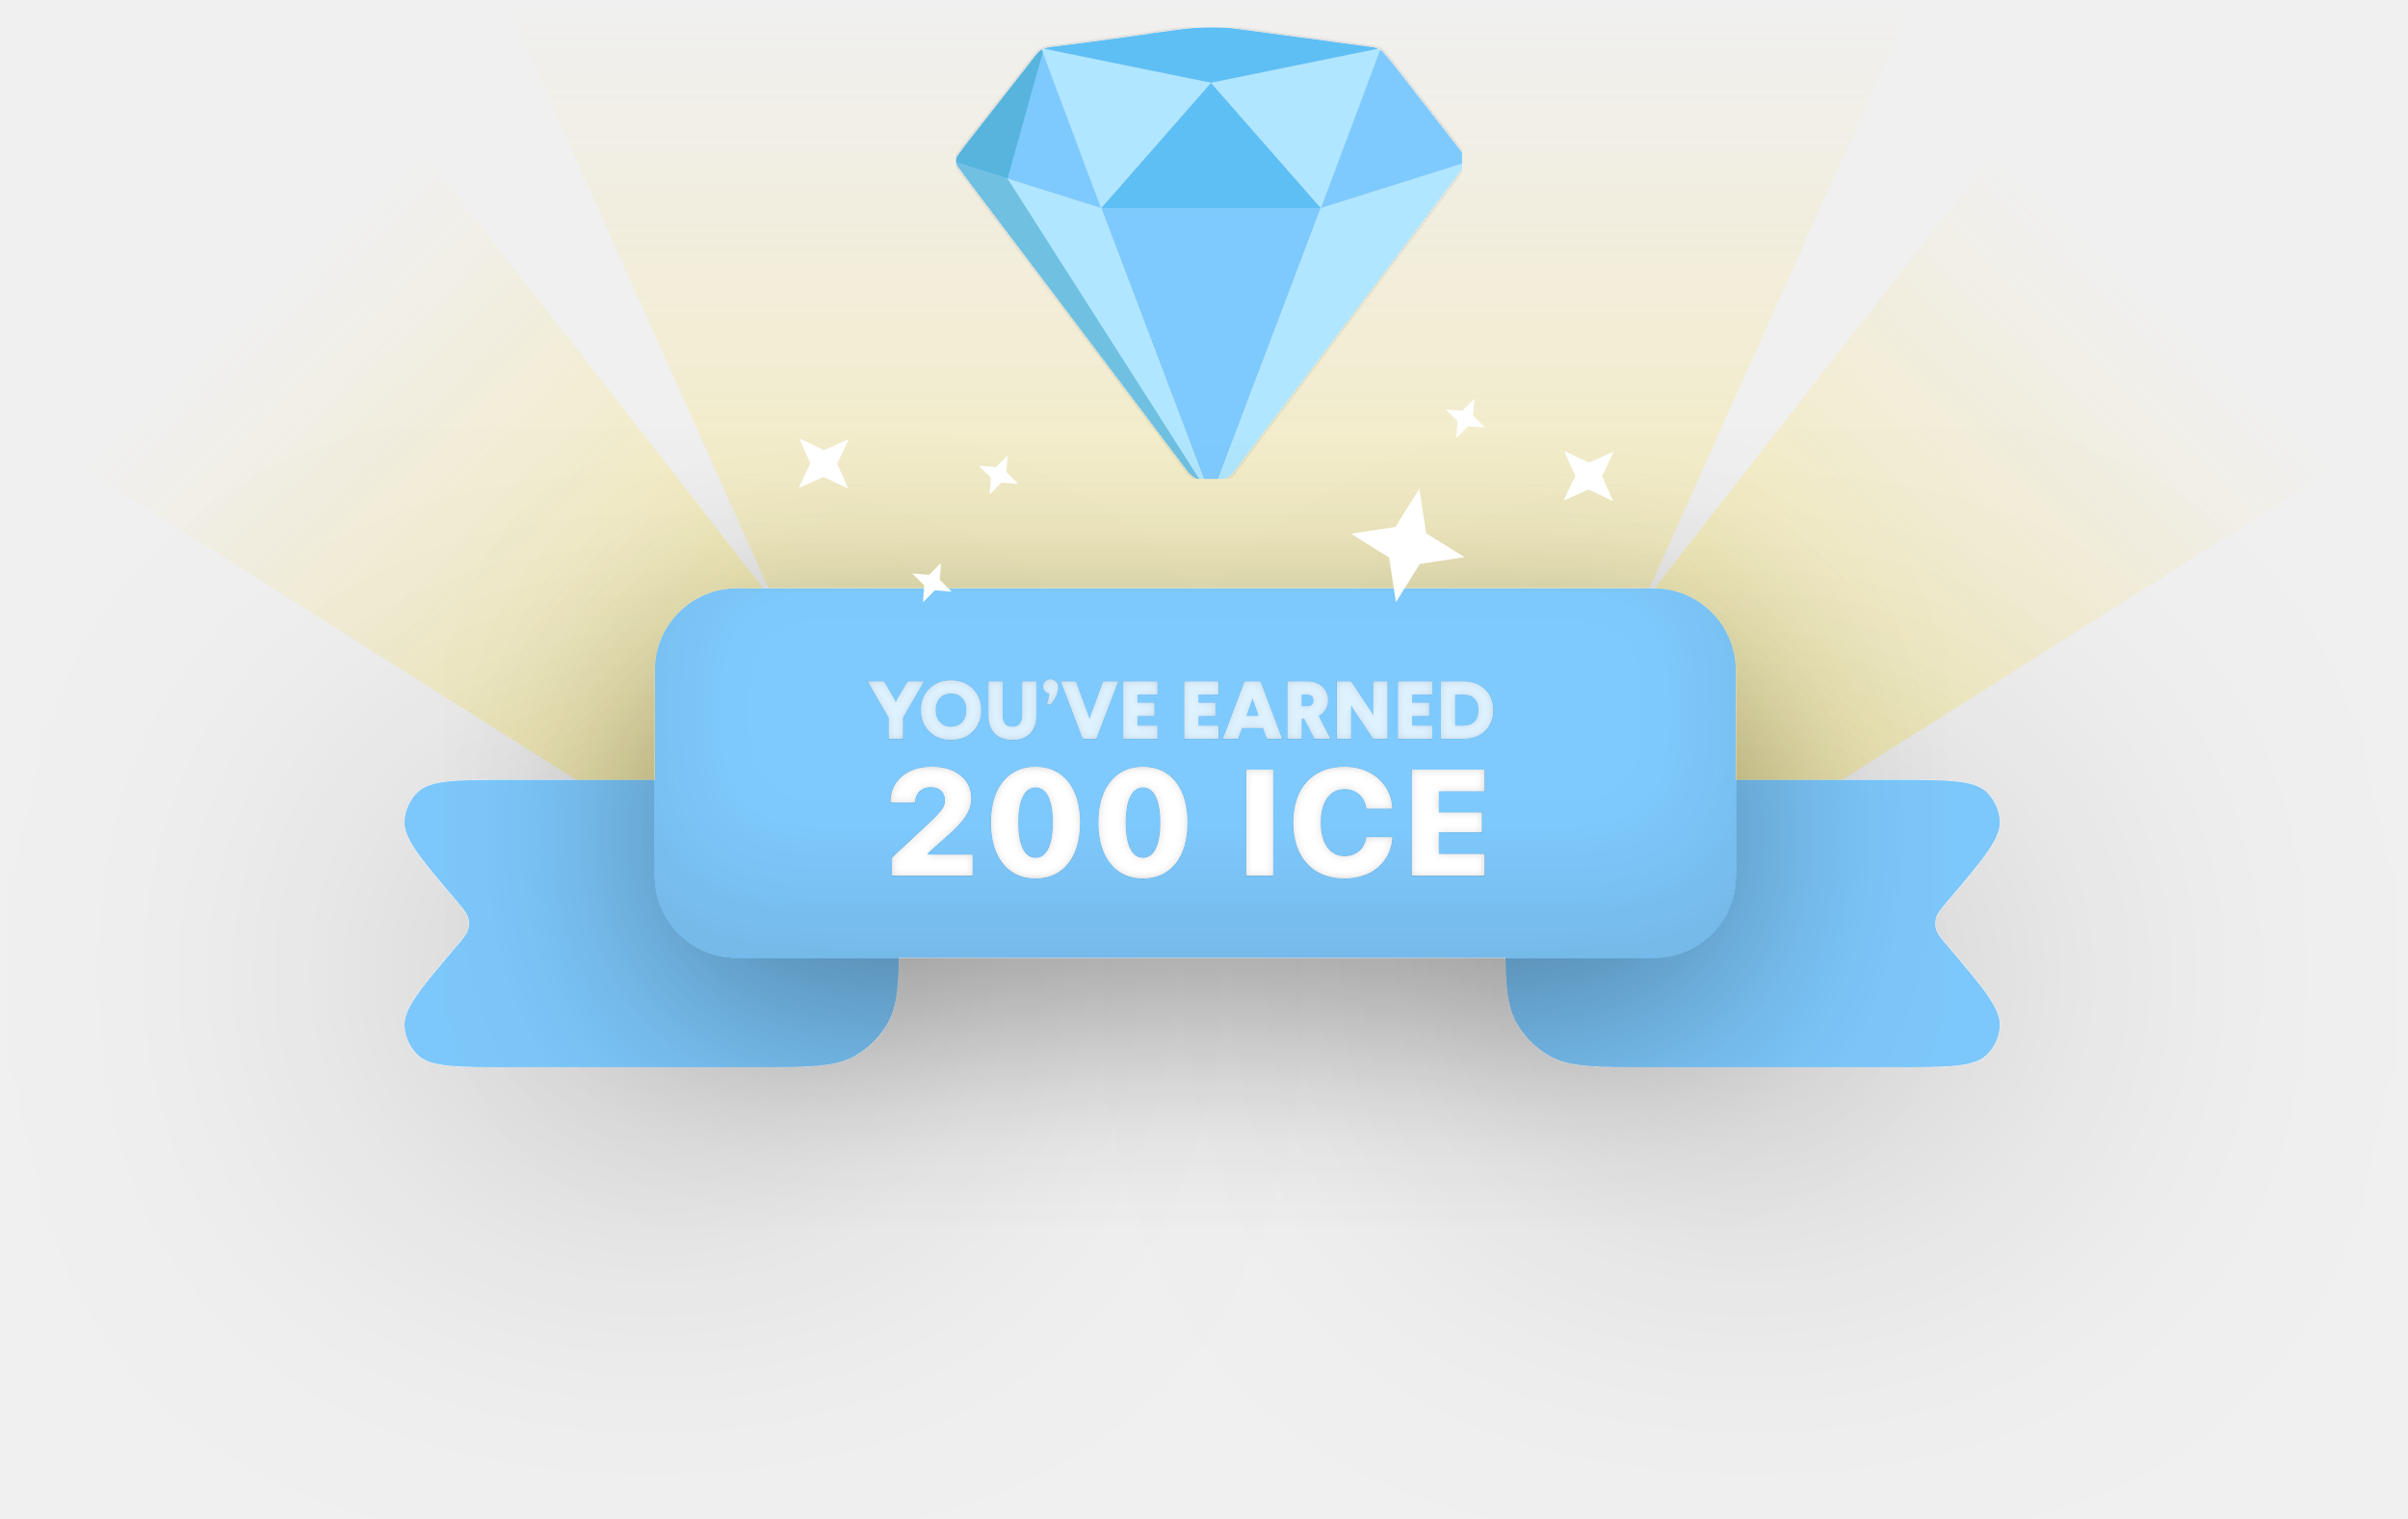
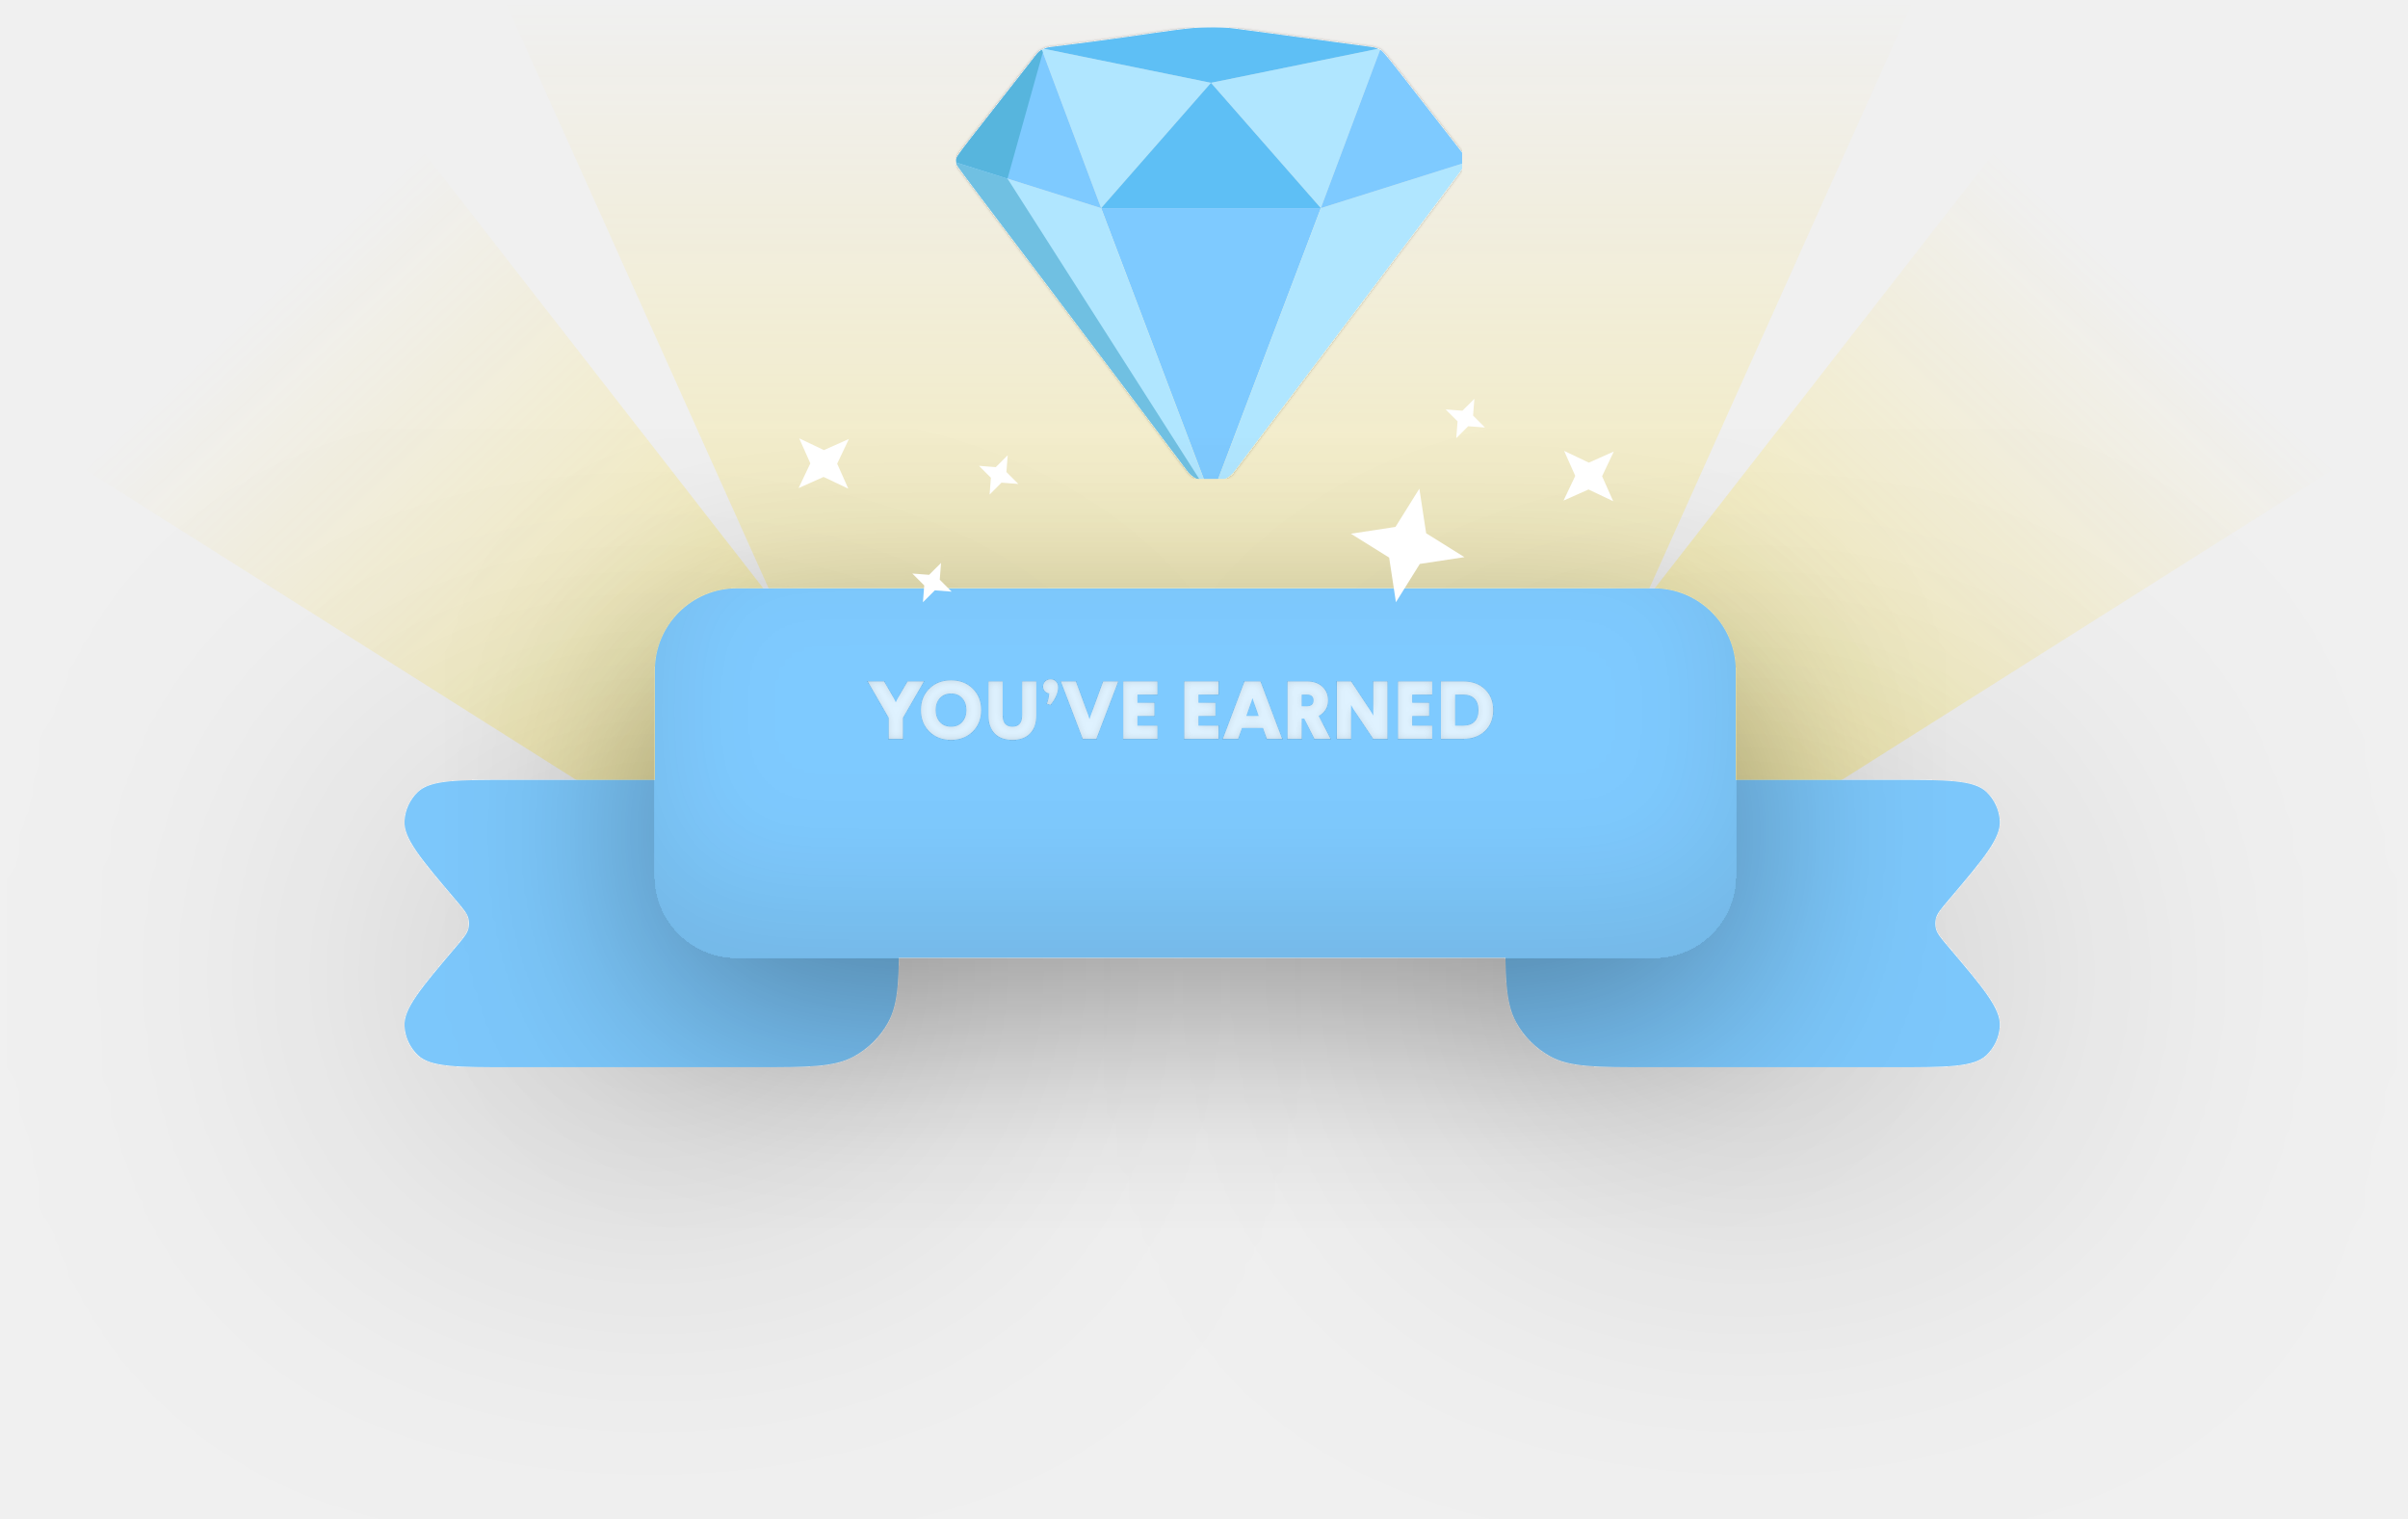
<svg xmlns="http://www.w3.org/2000/svg" width="176" height="111" viewBox="0 0 176 111" fill="none">
  <path d="M36.866 0H139.866L110.673 65H66.058L36.866 0Z" fill="url(#paint0_linear_56_12679)" fill-opacity="0.35" />
  <g clip-path="url(#clip0_56_12679)" filter="url(#filter0_d_56_12679)">
    <g clip-path="url(#clip1_56_12679)">
      <path d="M80.482 15.211L88.06 35.2H88.961L96.539 15.211H80.482Z" fill="#7ECAFF" />
      <path d="M86.865 34.533C87.181 34.89 87.607 35.112 88.06 35.2L80.482 15.211L69.889 11.875C69.938 12.233 68.793 10.539 86.865 34.533Z" fill="#B0E6FF" />
      <path d="M73.639 13.056L69.889 11.875C69.938 12.233 68.793 10.539 86.865 34.533C87.099 34.797 87.394 34.987 87.715 35.104L73.639 13.056Z" fill="#70C0E2" />
      <path d="M76.148 3.636L80.482 15.212L88.51 6.052L76.294 3.563C76.241 3.586 76.192 3.61 76.148 3.636Z" fill="#B0E6FF" />
      <path d="M96.539 15.212L88.961 35.2C89.414 35.112 89.84 34.89 90.156 34.533C94.856 28.308 107.187 11.996 107.225 11.846L96.539 15.212Z" fill="#B0E6FF" />
      <path d="M96.539 15.212L100.872 3.639C100.821 3.61 100.77 3.586 100.72 3.564L88.51 6.052L96.539 15.212Z" fill="#B0E6FF" />
      <path d="M80.482 15.211H96.539L88.51 6.052L80.482 15.211Z" fill="#5EBFF5" />
      <path d="M76.148 3.635C75.862 3.798 75.818 3.894 75.369 4.47C69.52 11.971 69.826 11.404 69.889 11.875L80.482 15.211L76.148 3.635Z" fill="#7ECAFF" />
      <path d="M73.639 13.056L76.22 3.828L76.148 3.635C75.862 3.798 75.818 3.894 75.369 4.47C69.52 11.971 69.826 11.404 69.889 11.875L73.639 13.056Z" fill="#57B5DD" />
      <path d="M96.539 15.212L107.224 11.846C107.255 11.689 107.209 11.596 107.133 11.499C101.834 4.696 101.099 3.695 100.872 3.639L96.539 15.212Z" fill="#7ECAFF" />
      <path d="M88.51 6.052L100.72 3.564C100.463 3.453 100.259 3.436 100.251 3.435L90.41 2.11C87.315 1.693 85.98 2.323 76.745 3.439C76.73 3.442 76.532 3.46 76.294 3.563L88.51 6.052Z" fill="#5EBFF5" />
    </g>
  </g>
  <path d="M145.866 11L170.732 34.188L122.834 64.443L112.063 54.399L145.866 11Z" fill="url(#paint1_linear_56_12679)" fill-opacity="0.35" />
  <path d="M30.866 11L6 34.188L53.898 64.443L64.669 54.399L30.866 11Z" fill="url(#paint2_linear_56_12679)" fill-opacity="0.35" />
  <g filter="url(#filter1_d_56_12679)">
    <path d="M110.021 67.5C110.021 63.643 110.021 61.715 110.828 60.267C111.404 59.235 112.256 58.383 113.288 57.807C114.735 57 116.664 57 120.521 57H138.355C142.295 57 144.264 57 145.189 57.887C145.767 58.441 146.114 59.193 146.163 59.992C146.241 61.271 144.966 62.773 142.417 65.776C141.859 66.433 141.58 66.762 141.492 67.136C141.436 67.376 141.436 67.625 141.492 67.864C141.58 68.238 141.859 68.567 142.417 69.224C144.966 72.228 146.241 73.729 146.163 75.008C146.114 75.807 145.767 76.559 145.189 77.113C144.264 78 142.295 78 138.355 78H120.521C116.664 78 114.735 78 113.288 77.193C112.256 76.617 111.404 75.765 110.828 74.733C110.021 73.286 110.021 71.357 110.021 67.5Z" fill="#7CC7FB" />
  </g>
  <g filter="url(#filter2_d_56_12679)">
    <path d="M65.711 67.5C65.711 71.357 65.711 73.285 64.904 74.733C64.328 75.765 63.476 76.617 62.444 77.193C60.997 78 59.068 78 55.211 78L37.378 78C33.438 78 31.468 78 30.544 77.113C29.966 76.559 29.618 75.807 29.569 75.008C29.491 73.729 30.766 72.228 33.316 69.224C33.874 68.567 34.153 68.238 34.24 67.864C34.297 67.625 34.297 67.375 34.24 67.136C34.153 66.762 33.874 66.433 33.316 65.776C30.766 62.773 29.491 61.271 29.569 59.992C29.618 59.193 29.966 58.441 30.544 57.887C31.468 57 33.438 57 37.378 57L55.211 57C59.068 57 60.997 57 62.444 57.807C63.476 58.383 64.328 59.235 64.904 60.267C65.711 61.715 65.711 63.643 65.711 67.5Z" fill="#7CC7FB" />
  </g>
  <g filter="url(#filter3_di_56_12679)">
    <rect x="47.866" y="43" width="79" height="27" rx="6" fill="#7ECAFF" />
  </g>
  <path d="M103.741 35.714L104.237 38.975L107.035 40.721L103.774 41.216L102.028 44.014L101.533 40.754L98.735 39.008L101.995 38.512L103.741 35.714Z" fill="white" />
  <path d="M117.954 33L117.097 34.806L117.909 36.633L116.104 35.775L114.277 36.588L115.135 34.782L114.322 32.955L116.128 33.813L117.954 33Z" fill="white" />
  <path d="M62.047 32.084L61.189 33.89L62.002 35.716L60.196 34.858L58.37 35.671L59.227 33.865L58.414 32.039L60.22 32.896L62.047 32.084Z" fill="white" />
  <path d="M73.653 33.271L73.558 34.499L74.429 35.37L73.201 35.276L72.33 36.146L72.424 34.918L71.554 34.047L72.782 34.142L73.653 33.271Z" fill="white" />
  <path d="M68.781 41.142L68.686 42.37L69.557 43.242L68.328 43.147L67.457 44.017L67.552 42.789L66.681 41.918L67.909 42.013L68.781 41.142Z" fill="white" />
  <path d="M107.762 29.148L107.667 30.376L108.538 31.247L107.309 31.153L106.438 32.023L106.533 30.795L105.662 29.924L106.89 30.019L107.762 29.148Z" fill="white" />
-   <g filter="url(#filter4_i_56_12679)">
-     <path d="M65.199 64H71.091V62.464H67.815V62.346L69.072 61.245C70.495 60.009 70.984 59.236 70.984 58.36V58.334C70.984 56.959 69.829 56.04 68.105 56.04C66.295 56.04 65.086 57.082 65.086 58.623V58.656H66.891V58.618C66.891 57.979 67.358 57.528 68.024 57.528C68.679 57.528 69.072 57.909 69.072 58.489V58.511C69.072 58.983 68.771 59.37 67.632 60.417L65.199 62.684V64ZM75.689 64.21C77.708 64.21 78.944 62.641 78.944 60.127V60.117C78.944 57.603 77.708 56.04 75.689 56.04C73.669 56.04 72.428 57.603 72.428 60.117V60.127C72.428 62.641 73.669 64.21 75.689 64.21ZM75.689 62.695C74.878 62.695 74.427 61.766 74.427 60.127V60.117C74.427 58.478 74.878 57.555 75.689 57.555C76.5 57.555 76.951 58.478 76.951 60.117V60.127C76.951 61.766 76.5 62.695 75.689 62.695ZM83.541 64.21C85.561 64.21 86.796 62.641 86.796 60.127V60.117C86.796 57.603 85.561 56.04 83.541 56.04C81.522 56.04 80.281 57.603 80.281 60.117V60.127C80.281 62.641 81.522 64.21 83.541 64.21ZM83.541 62.695C82.73 62.695 82.279 61.766 82.279 60.127V60.117C82.279 58.478 82.73 57.555 83.541 57.555C84.352 57.555 84.803 58.478 84.803 60.117V60.127C84.803 61.766 84.352 62.695 83.541 62.695ZM91.088 64H93.059V56.249H91.088V64ZM98.274 64.21C100.261 64.21 101.636 63.001 101.765 61.272V61.185H99.869L99.859 61.245C99.724 62.045 99.128 62.577 98.279 62.577C97.195 62.577 96.534 61.648 96.534 60.122V60.111C96.534 58.597 97.195 57.673 98.274 57.673C99.123 57.673 99.746 58.242 99.859 59.053L99.864 59.102H101.76V59.005C101.647 57.291 100.224 56.04 98.274 56.04C95.948 56.04 94.525 57.592 94.525 60.117V60.127C94.525 62.652 95.954 64.21 98.274 64.21ZM103.194 64H108.506V62.416H105.165V60.831H108.307V59.381H105.165V57.834H108.506V56.249H103.194V64Z" fill="white" />
-   </g>
  <g opacity="0.75" filter="url(#filter5_i_56_12679)">
    <path d="M67.531 49.8L65.995 52.464V54H64.957V52.464L63.421 49.8H64.615L65.335 51.042L65.473 51.324L65.611 51.042L66.337 49.8H67.531ZM67.928 50.334C68.34 49.926 68.868 49.722 69.512 49.722C70.156 49.722 70.684 49.926 71.096 50.334C71.508 50.742 71.714 51.262 71.714 51.894C71.714 52.53 71.508 53.054 71.096 53.466C70.684 53.874 70.156 54.078 69.512 54.078C68.868 54.078 68.34 53.874 67.928 53.466C67.516 53.054 67.31 52.53 67.31 51.894C67.31 51.262 67.516 50.742 67.928 50.334ZM70.328 51.024C70.128 50.8 69.856 50.688 69.512 50.688C69.168 50.688 68.894 50.8 68.69 51.024C68.49 51.248 68.39 51.538 68.39 51.894C68.39 52.254 68.49 52.548 68.69 52.776C68.894 53 69.168 53.112 69.512 53.112C69.856 53.112 70.128 53 70.328 52.776C70.532 52.548 70.634 52.254 70.634 51.894C70.634 51.538 70.532 51.248 70.328 51.024ZM75.745 49.8V52.29C75.745 52.85 75.593 53.288 75.289 53.604C74.989 53.92 74.559 54.078 73.999 54.078C73.439 54.078 73.007 53.92 72.703 53.604C72.399 53.288 72.247 52.85 72.247 52.29V49.8H73.285V52.29C73.285 52.838 73.523 53.112 73.999 53.112C74.471 53.112 74.707 52.838 74.707 52.29V49.8H75.745ZM76.785 49.644C76.941 49.644 77.071 49.698 77.175 49.806C77.283 49.914 77.337 50.058 77.337 50.238C77.337 50.45 77.283 50.67 77.175 50.898C77.071 51.126 76.937 51.334 76.773 51.522L76.509 51.432C76.605 51.216 76.665 50.966 76.689 50.682C76.557 50.662 76.449 50.606 76.365 50.514C76.281 50.422 76.239 50.31 76.239 50.178C76.239 50.03 76.291 49.904 76.395 49.8C76.503 49.696 76.633 49.644 76.785 49.644ZM81.731 49.8L80.129 54H79.139L77.537 49.8H78.635L79.541 52.266L79.631 52.566L79.727 52.266L80.633 49.8H81.731ZM84.6 49.8V50.766H83.136V51.366H84.378V52.332H83.136V53.034H84.6V54H82.098V49.8H84.6ZM89.059 49.8V50.766H87.595V51.366H88.837V52.332H87.595V53.034H89.059V54H86.557V49.8H89.059ZM92.127 49.8L93.711 54H92.595L92.313 53.208H90.777L90.495 54H89.379L90.963 49.8H92.127ZM91.545 51.024L91.467 51.27L91.095 52.326H91.995L91.623 51.27L91.545 51.024ZM96.383 52.326L97.248 54H96.072L95.328 52.524H95.141V54H94.103V49.8H95.513C95.986 49.8 96.362 49.928 96.641 50.184C96.925 50.44 97.067 50.776 97.067 51.192C97.067 51.44 97.007 51.662 96.888 51.858C96.767 52.054 96.6 52.21 96.383 52.326ZM95.513 50.766H95.141V51.618H95.513C95.841 51.618 96.005 51.476 96.005 51.192C96.005 50.908 95.841 50.766 95.513 50.766ZM101.409 49.8V54H100.371L98.913 51.822L98.751 51.528V54H97.713V49.8H98.751L100.203 52.002L100.371 52.302V49.8H101.409ZM104.68 49.8V50.766H103.216V51.366H104.458V52.332H103.216V53.034H104.68V54H102.178V49.8H104.68ZM105.318 49.8H106.938C107.606 49.8 108.14 49.996 108.54 50.388C108.94 50.776 109.14 51.28 109.14 51.9C109.14 52.52 108.94 53.026 108.54 53.418C108.14 53.806 107.606 54 106.938 54H105.318V49.8ZM106.938 50.766H106.356V53.034H106.938C107.306 53.034 107.584 52.938 107.772 52.746C107.964 52.55 108.06 52.268 108.06 51.9C108.06 51.532 107.964 51.252 107.772 51.06C107.584 50.864 107.306 50.766 106.938 50.766Z" fill="white" />
  </g>
  <defs>
    <filter id="filter0_d_56_12679" x="69.651" y="1.785" width="37.429" height="33.429" filterUnits="userSpaceOnUse" color-interpolation-filters="sRGB">
      <feFlood flood-opacity="0" result="BackgroundImageFix" />
      <feColorMatrix in="SourceAlpha" type="matrix" values="0 0 0 0 0 0 0 0 0 0 0 0 0 0 0 0 0 0 127 0" result="hardAlpha" />
      <feOffset />
      <feGaussianBlur stdDeviation="0.107" />
      <feComposite in2="hardAlpha" operator="out" />
      <feColorMatrix type="matrix" values="0 0 0 0 0 0 0 0 0 0 0 0 0 0 0 0 0 0 0.25 0" />
      <feBlend mode="normal" in2="BackgroundImageFix" result="effect1_dropShadow_56_12679" />
      <feBlend mode="normal" in="SourceGraphic" in2="effect1_dropShadow_56_12679" result="shape" />
    </filter>
    <filter id="filter1_d_56_12679" x="80.692" y="31.338" width="94.803" height="79.657" filterUnits="userSpaceOnUse" color-interpolation-filters="sRGB">
      <feFlood flood-opacity="0" result="BackgroundImageFix" />
      <feColorMatrix in="SourceAlpha" type="matrix" values="0 0 0 0 0 0 0 0 0 0 0 0 0 0 0 0 0 0 127 0" result="hardAlpha" />
      <feOffset dy="3.666" />
      <feGaussianBlur stdDeviation="14.664" />
      <feComposite in2="hardAlpha" operator="out" />
      <feColorMatrix type="matrix" values="0 0 0 0 0 0 0 0 0 0 0 0 0 0 0 0 0 0 0.25 0" />
      <feBlend mode="normal" in2="BackgroundImageFix" result="effect1_dropShadow_56_12679" />
      <feBlend mode="normal" in="SourceGraphic" in2="effect1_dropShadow_56_12679" result="shape" />
    </filter>
    <filter id="filter2_d_56_12679" x="0.237" y="31.337" width="94.803" height="79.657" filterUnits="userSpaceOnUse" color-interpolation-filters="sRGB">
      <feFlood flood-opacity="0" result="BackgroundImageFix" />
      <feColorMatrix in="SourceAlpha" type="matrix" values="0 0 0 0 0 0 0 0 0 0 0 0 0 0 0 0 0 0 127 0" result="hardAlpha" />
      <feOffset dy="3.666" />
      <feGaussianBlur stdDeviation="14.664" />
      <feComposite in2="hardAlpha" operator="out" />
      <feColorMatrix type="matrix" values="0 0 0 0 0 0 0 0 0 0 0 0 0 0 0 0 0 0 0.25 0" />
      <feBlend mode="normal" in2="BackgroundImageFix" result="effect1_dropShadow_56_12679" />
      <feBlend mode="normal" in="SourceGraphic" in2="effect1_dropShadow_56_12679" result="shape" />
    </filter>
    <filter id="filter3_di_56_12679" x="32.541" y="32.054" width="109.649" height="57.649" filterUnits="userSpaceOnUse" color-interpolation-filters="sRGB">
      <feFlood flood-opacity="0" result="BackgroundImageFix" />
      <feColorMatrix in="SourceAlpha" type="matrix" values="0 0 0 0 0 0 0 0 0 0 0 0 0 0 0 0 0 0 127 0" result="hardAlpha" />
      <feOffset dy="4.378" />
      <feGaussianBlur stdDeviation="7.662" />
      <feComposite in2="hardAlpha" operator="out" />
      <feColorMatrix type="matrix" values="0 0 0 0 0 0 0 0 0 0 0 0 0 0 0 0 0 0 0.35 0" />
      <feBlend mode="normal" in2="BackgroundImageFix" result="effect1_dropShadow_56_12679" />
      <feBlend mode="normal" in="SourceGraphic" in2="effect1_dropShadow_56_12679" result="shape" />
      <feColorMatrix in="SourceAlpha" type="matrix" values="0 0 0 0 0 0 0 0 0 0 0 0 0 0 0 0 0 0 127 0" result="hardAlpha" />
      <feOffset dy="-4.583" />
      <feGaussianBlur stdDeviation="4.583" />
      <feComposite in2="hardAlpha" operator="arithmetic" k2="-1" k3="1" />
      <feColorMatrix type="matrix" values="0 0 0 0 0.087 0 0 0 0 0.052 0 0 0 0 0.005 0 0 0 0.1 0" />
      <feBlend mode="normal" in2="shape" result="effect2_innerShadow_56_12679" />
    </filter>
    <filter id="filter4_i_56_12679" x="65.086" y="56.04" width="43.42" height="8.169" filterUnits="userSpaceOnUse" color-interpolation-filters="sRGB">
      <feFlood flood-opacity="0" result="BackgroundImageFix" />
      <feBlend mode="normal" in="SourceGraphic" in2="BackgroundImageFix" result="shape" />
      <feColorMatrix in="SourceAlpha" type="matrix" values="0 0 0 0 0 0 0 0 0 0 0 0 0 0 0 0 0 0 127 0" result="hardAlpha" />
      <feOffset />
      <feGaussianBlur stdDeviation="0.295" />
      <feComposite in2="hardAlpha" operator="arithmetic" k2="-1" k3="1" />
      <feColorMatrix type="matrix" values="0 0 0 0 0 0 0 0 0 0 0 0 0 0 0 0 0 0 0.15 0" />
      <feBlend mode="normal" in2="shape" result="effect1_innerShadow_56_12679" />
    </filter>
    <filter id="filter5_i_56_12679" x="63.421" y="49.644" width="45.719" height="4.434" filterUnits="userSpaceOnUse" color-interpolation-filters="sRGB">
      <feFlood flood-opacity="0" result="BackgroundImageFix" />
      <feBlend mode="normal" in="SourceGraphic" in2="BackgroundImageFix" result="shape" />
      <feColorMatrix in="SourceAlpha" type="matrix" values="0 0 0 0 0 0 0 0 0 0 0 0 0 0 0 0 0 0 127 0" result="hardAlpha" />
      <feOffset />
      <feGaussianBlur stdDeviation="0.295" />
      <feComposite in2="hardAlpha" operator="arithmetic" k2="-1" k3="1" />
      <feColorMatrix type="matrix" values="0 0 0 0 0 0 0 0 0 0 0 0 0 0 0 0 0 0 0.15 0" />
      <feBlend mode="normal" in2="shape" result="effect1_innerShadow_56_12679" />
    </filter>
    <linearGradient id="paint0_linear_56_12679" x1="88.366" y1="0" x2="88.366" y2="65" gradientUnits="userSpaceOnUse">
      <stop stop-color="#FFD436" stop-opacity="0" />
      <stop offset="1" stop-color="#FFE600" />
    </linearGradient>
    <linearGradient id="paint1_linear_56_12679" x1="158.299" y1="22.594" x2="120.93" y2="62.667" gradientUnits="userSpaceOnUse">
      <stop stop-color="#FFD436" stop-opacity="0" />
      <stop offset="1" stop-color="#FFE600" />
    </linearGradient>
    <linearGradient id="paint2_linear_56_12679" x1="18.433" y1="22.594" x2="55.802" y2="62.667" gradientUnits="userSpaceOnUse">
      <stop stop-color="#FFD436" stop-opacity="0" />
      <stop offset="1" stop-color="#FFE600" />
    </linearGradient>
    <clipPath id="clip0_56_12679">
      <rect width="37" height="33" fill="white" transform="translate(69.866 2)" />
    </clipPath>
    <clipPath id="clip1_56_12679">
      <rect width="37.368" height="33.18" fill="white" transform="translate(69.866 2)" />
    </clipPath>
  </defs>
</svg>
